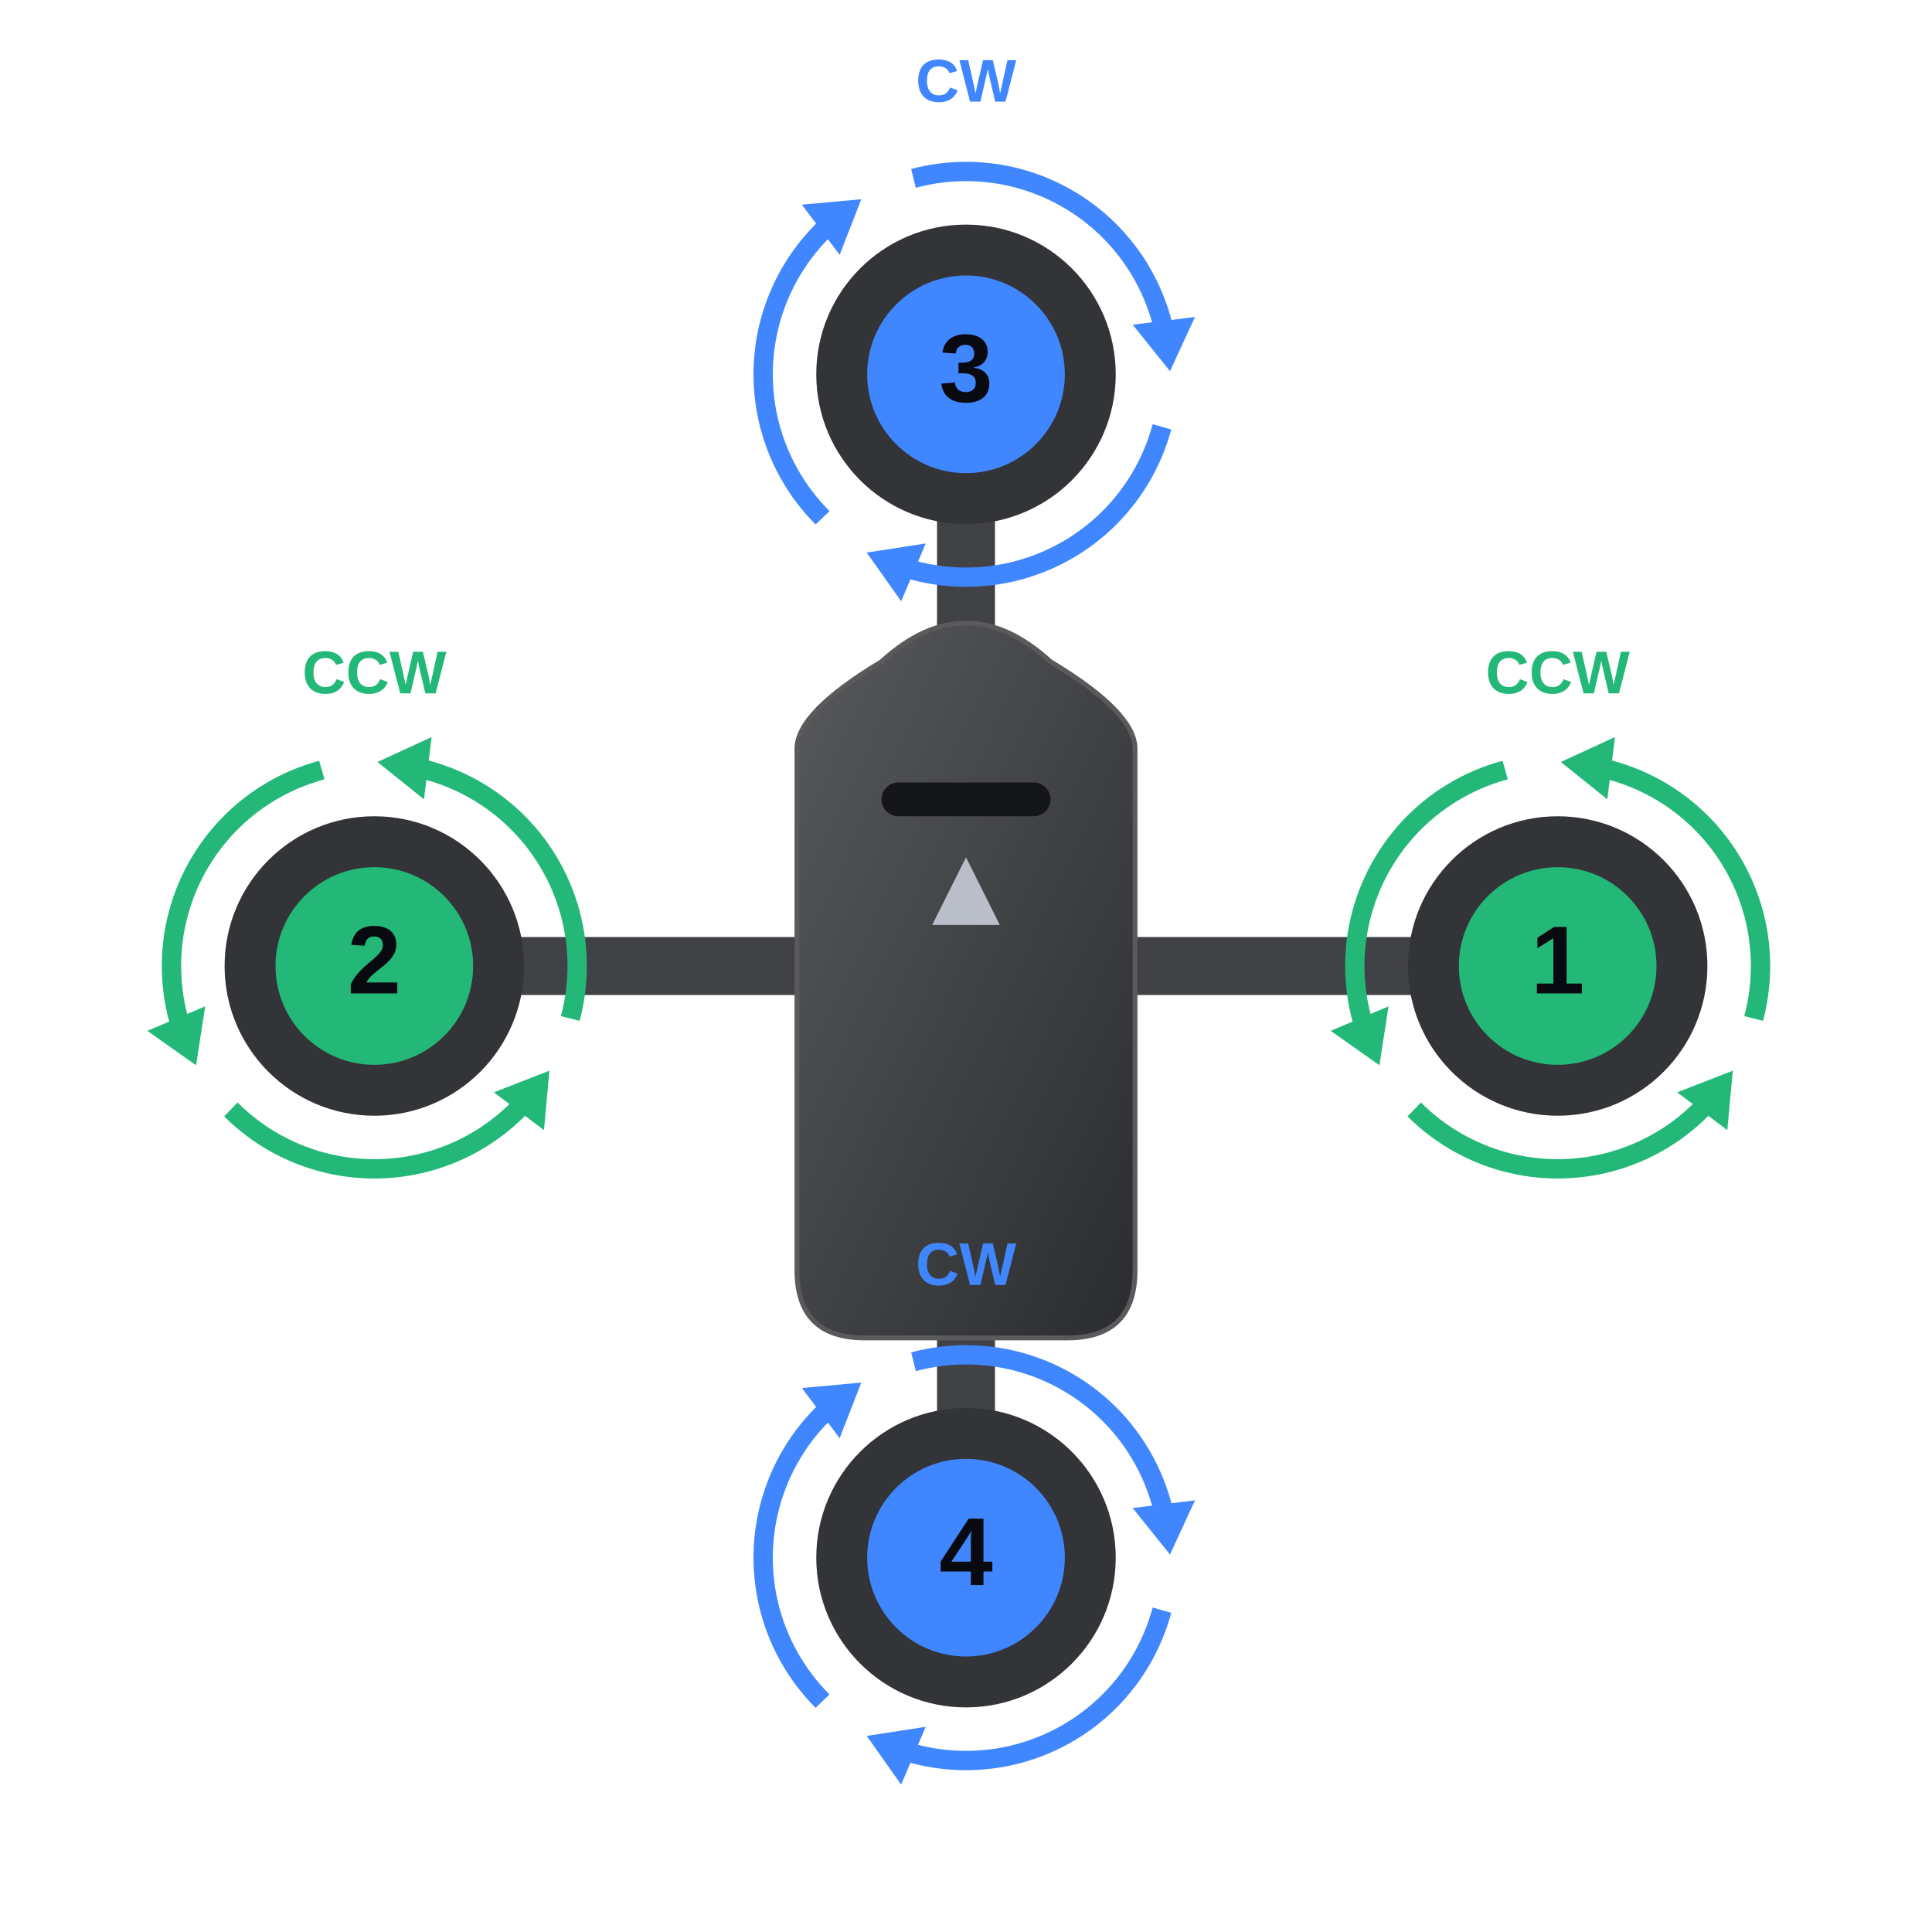
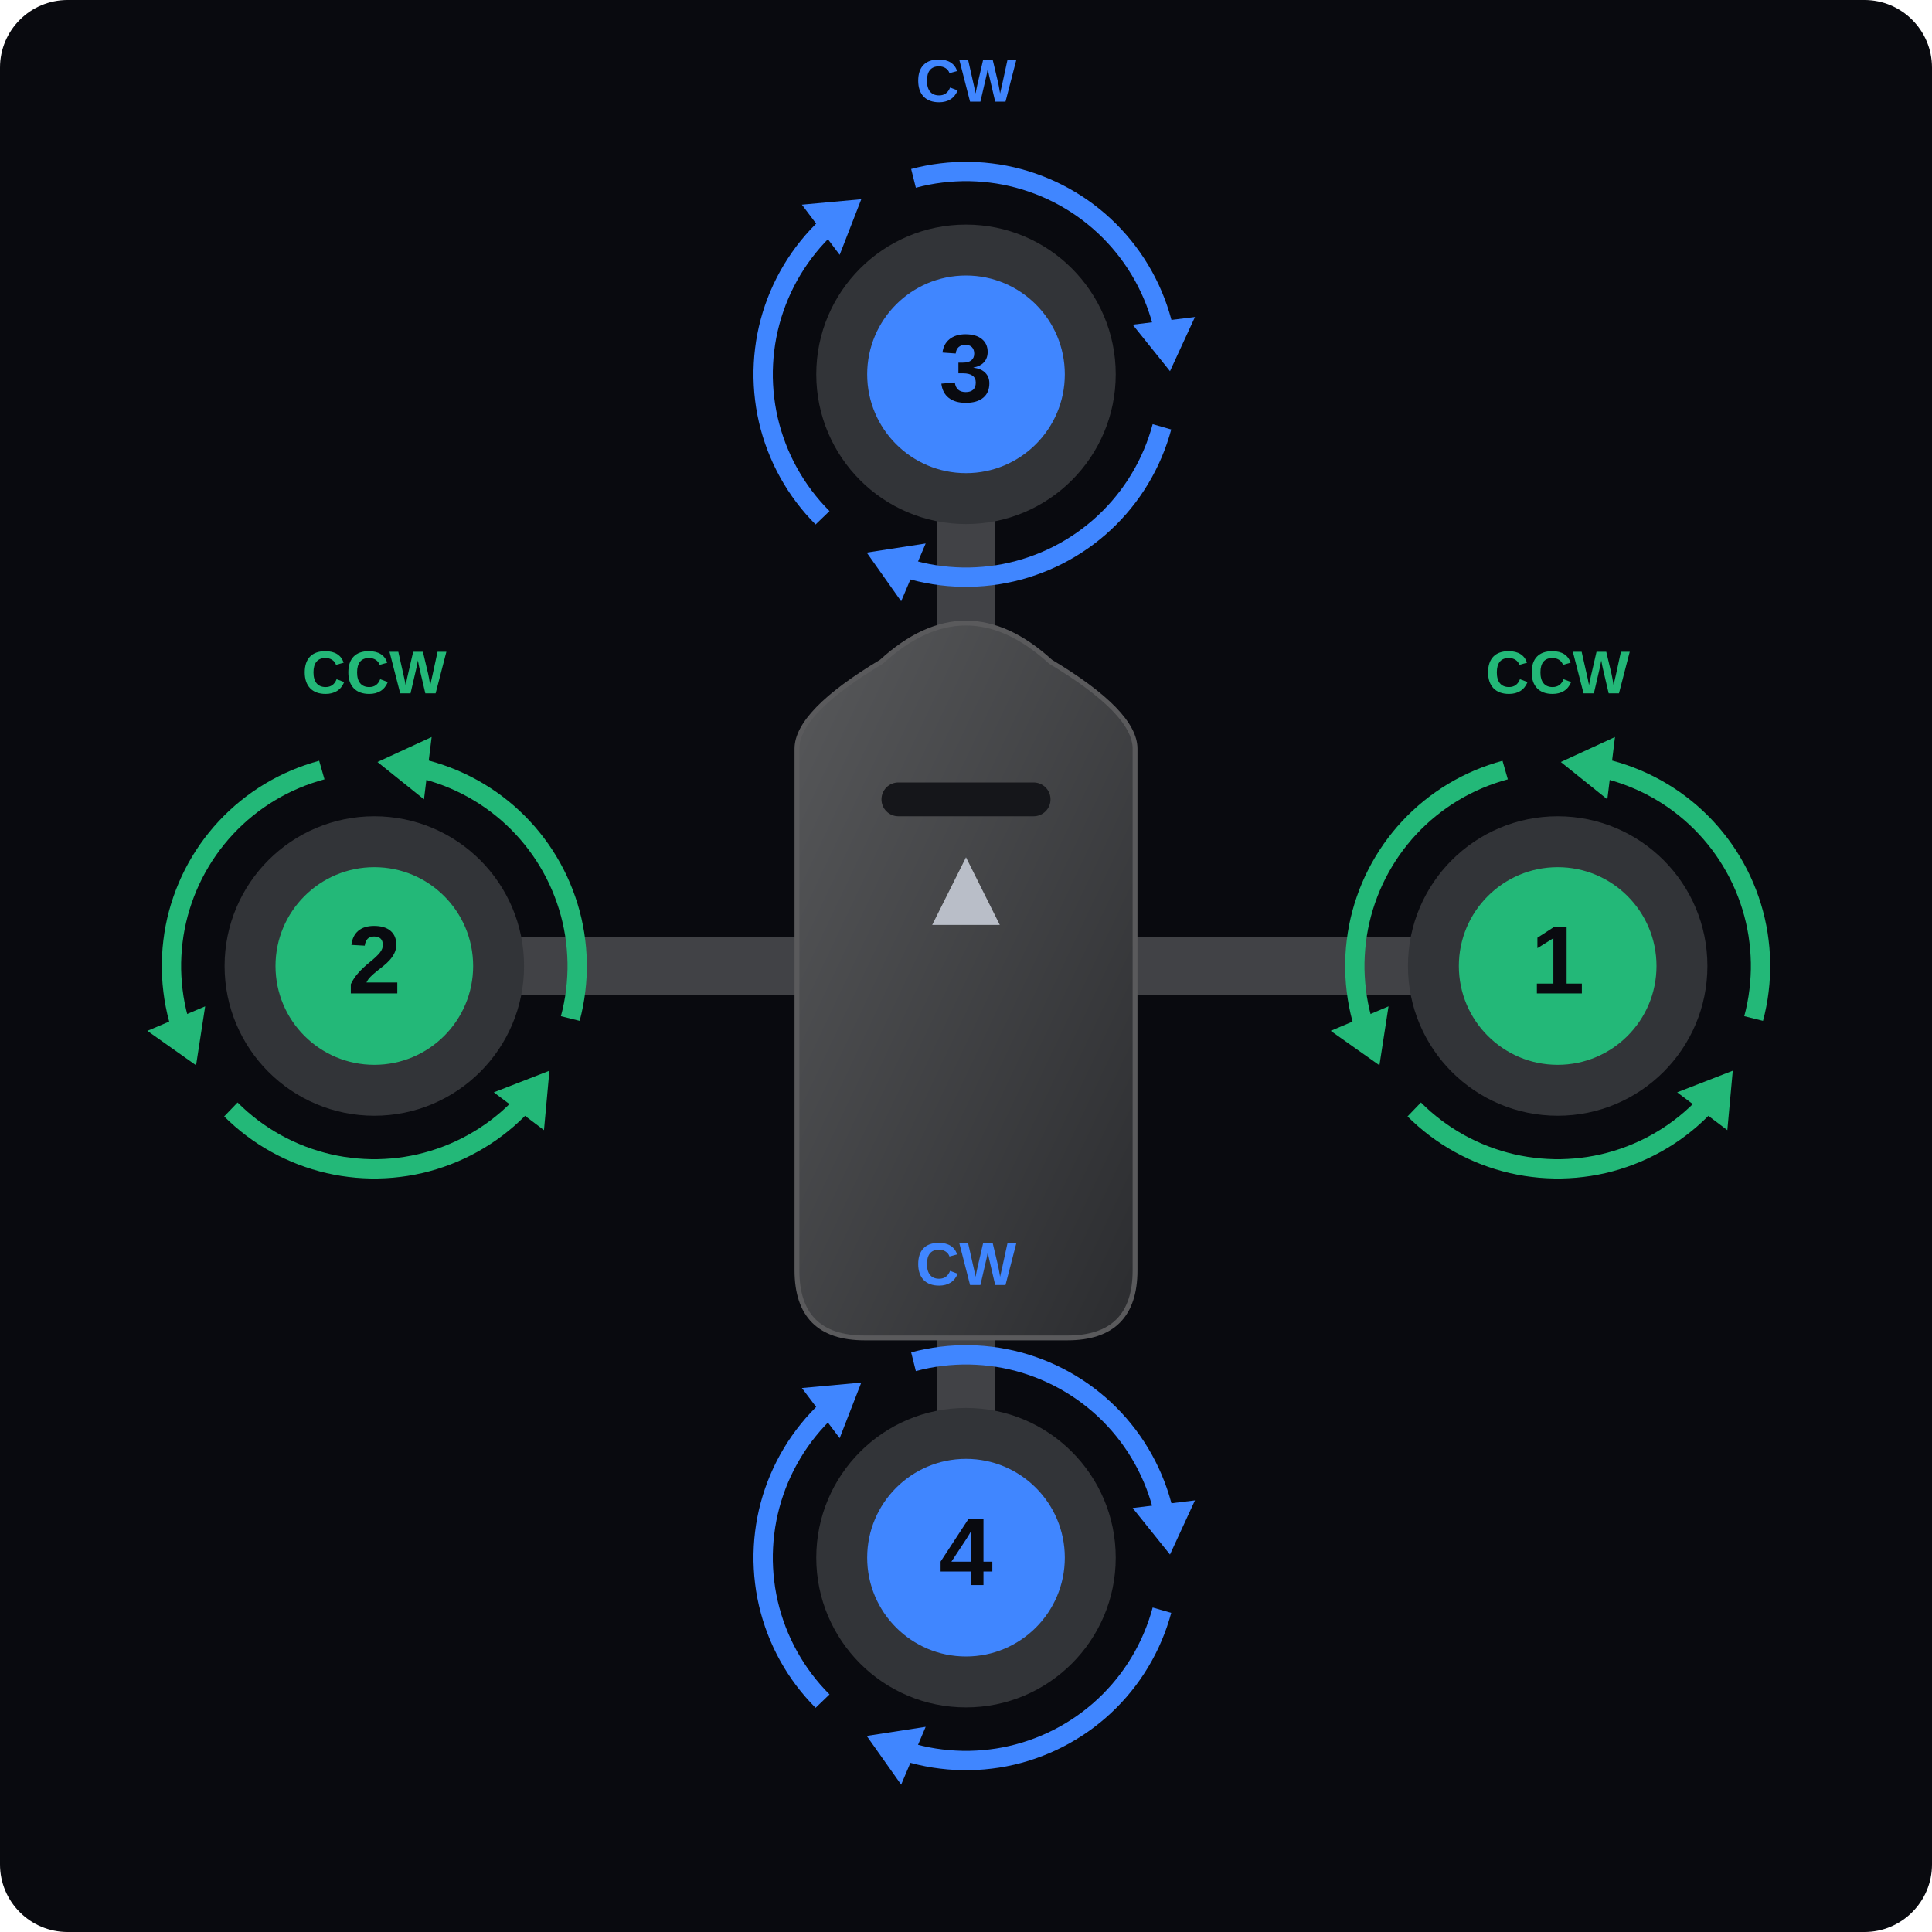
<svg xmlns="http://www.w3.org/2000/svg" width="800" height="800" viewBox="0 0 800 800">
  <defs>
    <linearGradient id="body" x1="0" y1="0" x2="1" y2="1">
      <stop stop-color="#58595b" />
      <stop offset="1" stop-color="#2b2c2f" />
    </linearGradient>
  </defs>
+   <rect width="800" height="800" rx="28" fill="#090a0f" />
  <path d="M 400 400 L 400.0 155.0" stroke="#414246" stroke-width="24" stroke-linecap="round" />
  <path d="M 400 400 L 645.0 400.0" stroke="#414246" stroke-width="24" stroke-linecap="round" />
  <path d="M 400 400 L 400.0 645.0" stroke="#414246" stroke-width="24" stroke-linecap="round" />
  <path d="M 400 400 L 155.0 400" stroke="#414246" stroke-width="24" stroke-linecap="round" />
  <path d="M330 335 V310 Q330 295 365 274 Q400 242 435 274 Q470 295 470 310 V526 Q470 554 442 554 H358 Q330 554 330 526 Z" fill="url(#body)" stroke="#5a5a5c" stroke-width="2" />
  <rect x="365" y="324" width="70" height="14" rx="7" fill="#15161a" />
  <circle cx="400.0" cy="155.0" r="62" fill="#323438" />
  <circle cx="400.0" cy="155.0" r="40.92" fill="#4086ff" />
  <polyline points="481.14,176.74 480.33,179.56 479.42,182.35 478.42,185.10 477.32,187.82 476.13,190.50 474.84,193.14 473.47,195.72 472.00,198.26 470.45,200.75 468.81,203.18 467.09,205.55 465.28,207.86 463.40,210.11 461.43,212.29 459.40,214.40 457.29,216.43 455.11,218.40 452.86,220.28 450.55,222.09 448.18,223.81 445.75,225.45 443.26,227.00 440.72,228.47 438.14,229.84 435.50,231.13 432.82,232.32 430.10,233.42 427.35,234.42 424.56,235.33 421.74,236.14 418.90,236.85 416.03,237.46 413.14,237.97 410.24,238.37 407.32,238.68 404.40,238.88 401.47,238.99 398.53,238.99 395.60,238.88 392.68,238.68 389.76,238.37 386.86,237.97 383.97,237.46 381.10,236.85 378.26,236.14 375.44,235.33 372.65,234.42 369.90,233.42 367.18,232.32" fill="none" stroke="#4086ff" stroke-width="8" />
  <polygon points="358.89,228.81 373.15,248.98 383.30,225.04" fill="#4086ff" />
  <polyline points="340.60,214.40 338.57,212.29 336.60,210.11 334.72,207.86 332.91,205.55 331.19,203.18 329.55,200.75 328.00,198.26 326.53,195.72 325.16,193.14 323.87,190.50 322.68,187.82 321.58,185.10 320.58,182.35 319.67,179.56 318.86,176.74 318.15,173.90 317.54,171.03 317.03,168.14 316.63,165.24 316.32,162.32 316.12,159.40 316.01,156.47 316.01,153.53 316.12,150.60 316.32,147.68 316.63,144.76 317.03,141.86 317.54,138.97 318.15,136.10 318.86,133.26 319.67,130.44 320.58,127.65 321.58,124.90 322.68,122.18 323.87,119.50 325.16,116.86 326.53,114.28 328.00,111.74 329.55,109.25 331.19,106.82 332.91,104.45 334.72,102.14 336.60,99.89 338.57,97.71 340.60,95.60 342.71,93.57 344.89,91.60 347.14,89.72 349.45,87.91" fill="none" stroke="#4086ff" stroke-width="8" />
  <polygon points="356.64,82.50 332.04,84.75 347.69,105.52" fill="#4086ff" />
  <polyline points="378.26,73.86 381.10,73.15 383.97,72.54 386.86,72.03 389.76,71.63 392.68,71.32 395.60,71.12 398.53,71.01 401.47,71.01 404.40,71.12 407.32,71.32 410.24,71.63 413.14,72.03 416.03,72.54 418.90,73.15 421.74,73.86 424.56,74.67 427.35,75.58 430.10,76.58 432.82,77.68 435.50,78.87 438.14,80.16 440.72,81.53 443.26,83.00 445.75,84.55 448.18,86.19 450.55,87.91 452.86,89.72 455.11,91.60 457.29,93.57 459.40,95.60 461.43,97.71 463.40,99.89 465.28,102.14 467.09,104.45 468.81,106.82 470.45,109.25 472.00,111.74 473.47,114.28 474.84,116.86 476.13,119.50 477.32,122.18 478.42,124.90 479.42,127.65 480.33,130.44 481.14,133.26 481.85,136.10 482.46,138.97 482.97,141.86 483.37,144.76" fill="none" stroke="#4086ff" stroke-width="8" />
  <polygon points="484.47,153.70 494.81,131.27 469.01,134.44" fill="#4086ff" />
  <text x="400.0" y="35.0" text-anchor="middle" dominant-baseline="middle" fill="#4086ff" font-family="Arial" font-weight="bold" font-size="25">CW</text>
  <text x="400.0" y="155.0" text-anchor="middle" dominant-baseline="middle" fill="#090a0f" font-family="Arial" font-weight="bold" font-size="40">3</text>
  <circle cx="645.0" cy="400.0" r="62" fill="#323438" />
  <circle cx="645.0" cy="400.0" r="40.92" fill="#23b878" />
  <polyline points="726.14,421.74 726.85,418.90 727.46,416.03 727.97,413.14 728.37,410.24 728.68,407.32 728.88,404.40 728.99,401.47 728.99,398.53 728.88,395.60 728.68,392.68 728.37,389.76 727.97,386.86 727.46,383.97 726.85,381.10 726.14,378.26 725.33,375.44 724.42,372.65 723.42,369.90 722.32,367.18 721.13,364.50 719.84,361.86 718.47,359.28 717.00,356.74 715.45,354.25 713.81,351.82 712.09,349.45 710.28,347.14 708.40,344.89 706.43,342.71 704.40,340.60 702.29,338.57 700.11,336.60 697.86,334.72 695.55,332.91 693.18,331.19 690.75,329.55 688.26,328.00 685.72,326.53 683.14,325.16 680.50,323.87 677.82,322.68 675.10,321.58 672.35,320.58 669.56,319.67 666.74,318.86 663.90,318.15 661.03,317.54 658.14,317.03 655.24,316.63" fill="none" stroke="#23b878" stroke-width="8" />
  <polygon points="646.30,315.53 668.73,305.19 665.56,330.99" fill="#23b878" />
  <polyline points="585.60,459.40 587.71,461.43 589.89,463.40 592.14,465.28 594.45,467.09 596.82,468.81 599.25,470.45 601.74,472.00 604.28,473.47 606.86,474.84 609.50,476.13 612.18,477.32 614.90,478.42 617.65,479.42 620.44,480.33 623.26,481.14 626.10,481.85 628.97,482.46 631.86,482.97 634.76,483.37 637.68,483.68 640.60,483.88 643.53,483.99 646.47,483.99 649.40,483.88 652.32,483.68 655.24,483.37 658.14,482.97 661.03,482.46 663.90,481.85 666.74,481.14 669.56,480.33 672.35,479.42 675.10,478.42 677.82,477.32 680.50,476.13 683.14,474.84 685.72,473.47 688.26,472.00 690.75,470.45 693.18,468.81 695.55,467.09 697.86,465.28 700.11,463.40 702.29,461.43 704.40,459.40 706.43,457.29 708.40,455.11 710.28,452.86 712.09,450.55" fill="none" stroke="#23b878" stroke-width="8" />
  <polygon points="717.50,443.36 715.25,467.96 694.48,452.31" fill="#23b878" />
  <polyline points="623.26,318.86 620.44,319.67 617.65,320.58 614.90,321.58 612.18,322.68 609.50,323.87 606.86,325.16 604.28,326.53 601.74,328.00 599.25,329.55 596.82,331.19 594.45,332.91 592.14,334.72 589.89,336.60 587.71,338.57 585.60,340.60 583.57,342.71 581.60,344.89 579.72,347.14 577.91,349.45 576.19,351.82 574.55,354.25 573.00,356.74 571.53,359.28 570.16,361.86 568.87,364.50 567.68,367.18 566.58,369.90 565.58,372.65 564.67,375.44 563.86,378.26 563.15,381.10 562.54,383.97 562.03,386.86 561.63,389.76 561.32,392.68 561.12,395.60 561.01,398.53 561.01,401.47 561.12,404.40 561.32,407.32 561.63,410.24 562.03,413.14 562.54,416.03 563.15,418.90 563.86,421.74 564.67,424.56 565.58,427.35 566.58,430.10 567.68,432.82" fill="none" stroke="#23b878" stroke-width="8" />
  <polygon points="571.19,441.11 551.02,426.85 574.96,416.70" fill="#23b878" />
  <text x="645.0" y="280.0" text-anchor="middle" dominant-baseline="middle" fill="#23b878" font-family="Arial" font-weight="bold" font-size="25">CCW</text>
  <text x="645.0" y="400.0" text-anchor="middle" dominant-baseline="middle" fill="#090a0f" font-family="Arial" font-weight="bold" font-size="40">1</text>
  <circle cx="400.0" cy="645.0" r="62" fill="#323438" />
  <circle cx="400.0" cy="645.0" r="40.92" fill="#4086ff" />
  <polyline points="481.14,666.74 480.33,669.56 479.42,672.35 478.42,675.10 477.32,677.82 476.13,680.50 474.84,683.14 473.47,685.72 472.00,688.26 470.45,690.75 468.81,693.18 467.09,695.55 465.28,697.86 463.40,700.11 461.43,702.29 459.40,704.40 457.29,706.43 455.11,708.40 452.86,710.28 450.55,712.09 448.18,713.81 445.75,715.45 443.26,717.00 440.72,718.47 438.14,719.84 435.50,721.13 432.82,722.32 430.10,723.42 427.35,724.42 424.56,725.33 421.74,726.14 418.90,726.85 416.03,727.46 413.14,727.97 410.24,728.37 407.32,728.68 404.40,728.88 401.47,728.99 398.53,728.99 395.60,728.88 392.68,728.68 389.76,728.37 386.86,727.97 383.97,727.46 381.10,726.85 378.26,726.14 375.44,725.33 372.65,724.42 369.90,723.42 367.18,722.32" fill="none" stroke="#4086ff" stroke-width="8" />
  <polygon points="358.89,718.81 373.15,738.98 383.30,715.04" fill="#4086ff" />
  <polyline points="340.60,704.40 338.57,702.29 336.60,700.11 334.72,697.86 332.91,695.55 331.19,693.18 329.55,690.75 328.00,688.26 326.53,685.72 325.16,683.14 323.87,680.50 322.68,677.82 321.58,675.10 320.58,672.35 319.67,669.56 318.86,666.74 318.15,663.90 317.54,661.03 317.03,658.14 316.63,655.24 316.32,652.32 316.12,649.40 316.01,646.47 316.01,643.53 316.12,640.60 316.32,637.68 316.63,634.76 317.03,631.86 317.54,628.97 318.15,626.10 318.86,623.26 319.67,620.44 320.58,617.65 321.58,614.90 322.68,612.18 323.87,609.50 325.16,606.86 326.53,604.28 328.00,601.74 329.55,599.25 331.19,596.82 332.91,594.45 334.72,592.14 336.60,589.89 338.57,587.71 340.60,585.60 342.71,583.57 344.89,581.60 347.14,579.72 349.45,577.91" fill="none" stroke="#4086ff" stroke-width="8" />
  <polygon points="356.64,572.50 332.04,574.75 347.69,595.52" fill="#4086ff" />
  <polyline points="378.26,563.86 381.10,563.15 383.97,562.54 386.86,562.03 389.76,561.63 392.68,561.32 395.60,561.12 398.53,561.01 401.47,561.01 404.40,561.12 407.32,561.32 410.24,561.63 413.14,562.03 416.03,562.54 418.90,563.15 421.74,563.86 424.56,564.67 427.35,565.58 430.10,566.58 432.82,567.68 435.50,568.87 438.14,570.16 440.72,571.53 443.26,573.00 445.75,574.55 448.18,576.19 450.55,577.91 452.86,579.72 455.11,581.60 457.29,583.57 459.40,585.60 461.43,587.71 463.40,589.89 465.28,592.14 467.09,594.45 468.81,596.82 470.45,599.25 472.00,601.74 473.47,604.28 474.84,606.86 476.13,609.50 477.32,612.18 478.42,614.90 479.42,617.65 480.33,620.44 481.14,623.26 481.85,626.10 482.46,628.97 482.97,631.86 483.37,634.76" fill="none" stroke="#4086ff" stroke-width="8" />
  <polygon points="484.47,643.70 494.81,621.27 469.01,624.44" fill="#4086ff" />
  <text x="400.0" y="525.0" text-anchor="middle" dominant-baseline="middle" fill="#4086ff" font-family="Arial" font-weight="bold" font-size="25">CW</text>
  <text x="400.0" y="645.0" text-anchor="middle" dominant-baseline="middle" fill="#090a0f" font-family="Arial" font-weight="bold" font-size="40">4</text>
  <circle cx="155.0" cy="400" r="62" fill="#323438" />
  <circle cx="155.0" cy="400" r="40.92" fill="#23b878" />
  <polyline points="236.14,421.74 236.85,418.90 237.46,416.03 237.97,413.14 238.37,410.24 238.68,407.32 238.88,404.40 238.99,401.47 238.99,398.53 238.88,395.60 238.68,392.68 238.37,389.76 237.97,386.86 237.46,383.97 236.85,381.10 236.14,378.26 235.33,375.44 234.42,372.65 233.42,369.90 232.32,367.18 231.13,364.50 229.84,361.86 228.47,359.28 227.00,356.74 225.45,354.25 223.81,351.82 222.09,349.45 220.28,347.14 218.40,344.89 216.43,342.71 214.40,340.60 212.29,338.57 210.11,336.60 207.86,334.72 205.55,332.91 203.18,331.19 200.75,329.55 198.26,328.00 195.72,326.53 193.14,325.16 190.50,323.87 187.82,322.68 185.10,321.58 182.35,320.58 179.56,319.67 176.74,318.86 173.90,318.15 171.03,317.54 168.14,317.03 165.24,316.63" fill="none" stroke="#23b878" stroke-width="8" />
  <polygon points="156.30,315.53 178.73,305.19 175.56,330.99" fill="#23b878" />
  <polyline points="95.60,459.40 97.71,461.43 99.89,463.40 102.14,465.28 104.45,467.09 106.82,468.81 109.25,470.45 111.74,472.00 114.28,473.47 116.86,474.84 119.50,476.13 122.18,477.32 124.90,478.42 127.65,479.42 130.44,480.33 133.26,481.14 136.10,481.85 138.97,482.46 141.86,482.97 144.76,483.37 147.68,483.68 150.60,483.88 153.53,483.99 156.47,483.99 159.40,483.88 162.32,483.68 165.24,483.37 168.14,482.97 171.03,482.46 173.90,481.85 176.74,481.14 179.56,480.33 182.35,479.42 185.10,478.42 187.82,477.32 190.50,476.13 193.14,474.84 195.72,473.47 198.26,472.00 200.75,470.45 203.18,468.81 205.55,467.09 207.86,465.28 210.11,463.40 212.29,461.43 214.40,459.40 216.43,457.29 218.40,455.11 220.28,452.86 222.09,450.55" fill="none" stroke="#23b878" stroke-width="8" />
  <polygon points="227.50,443.36 225.25,467.96 204.48,452.31" fill="#23b878" />
  <polyline points="133.26,318.86 130.44,319.67 127.65,320.58 124.90,321.58 122.18,322.68 119.50,323.87 116.86,325.16 114.28,326.53 111.74,328.00 109.25,329.55 106.82,331.19 104.45,332.91 102.14,334.72 99.89,336.60 97.71,338.57 95.60,340.60 93.57,342.71 91.60,344.89 89.72,347.14 87.91,349.45 86.19,351.82 84.55,354.25 83.00,356.74 81.53,359.28 80.16,361.86 78.87,364.50 77.68,367.18 76.58,369.90 75.58,372.65 74.67,375.44 73.86,378.26 73.15,381.10 72.54,383.97 72.03,386.86 71.63,389.76 71.32,392.68 71.12,395.60 71.01,398.53 71.01,401.47 71.12,404.40 71.32,407.32 71.63,410.24 72.03,413.14 72.54,416.03 73.15,418.90 73.86,421.74 74.67,424.56 75.58,427.35 76.58,430.10 77.68,432.82" fill="none" stroke="#23b878" stroke-width="8" />
  <polygon points="81.19,441.11 61.02,426.85 84.96,416.70" fill="#23b878" />
  <text x="155.0" y="280" text-anchor="middle" dominant-baseline="middle" fill="#23b878" font-family="Arial" font-weight="bold" font-size="25">CCW</text>
  <text x="155.0" y="400" text-anchor="middle" dominant-baseline="middle" fill="#090a0f" font-family="Arial" font-weight="bold" font-size="40">2</text>
  <path d="M400 355 L386 383 L414 383 Z" fill="#b9bec8" />
</svg>
